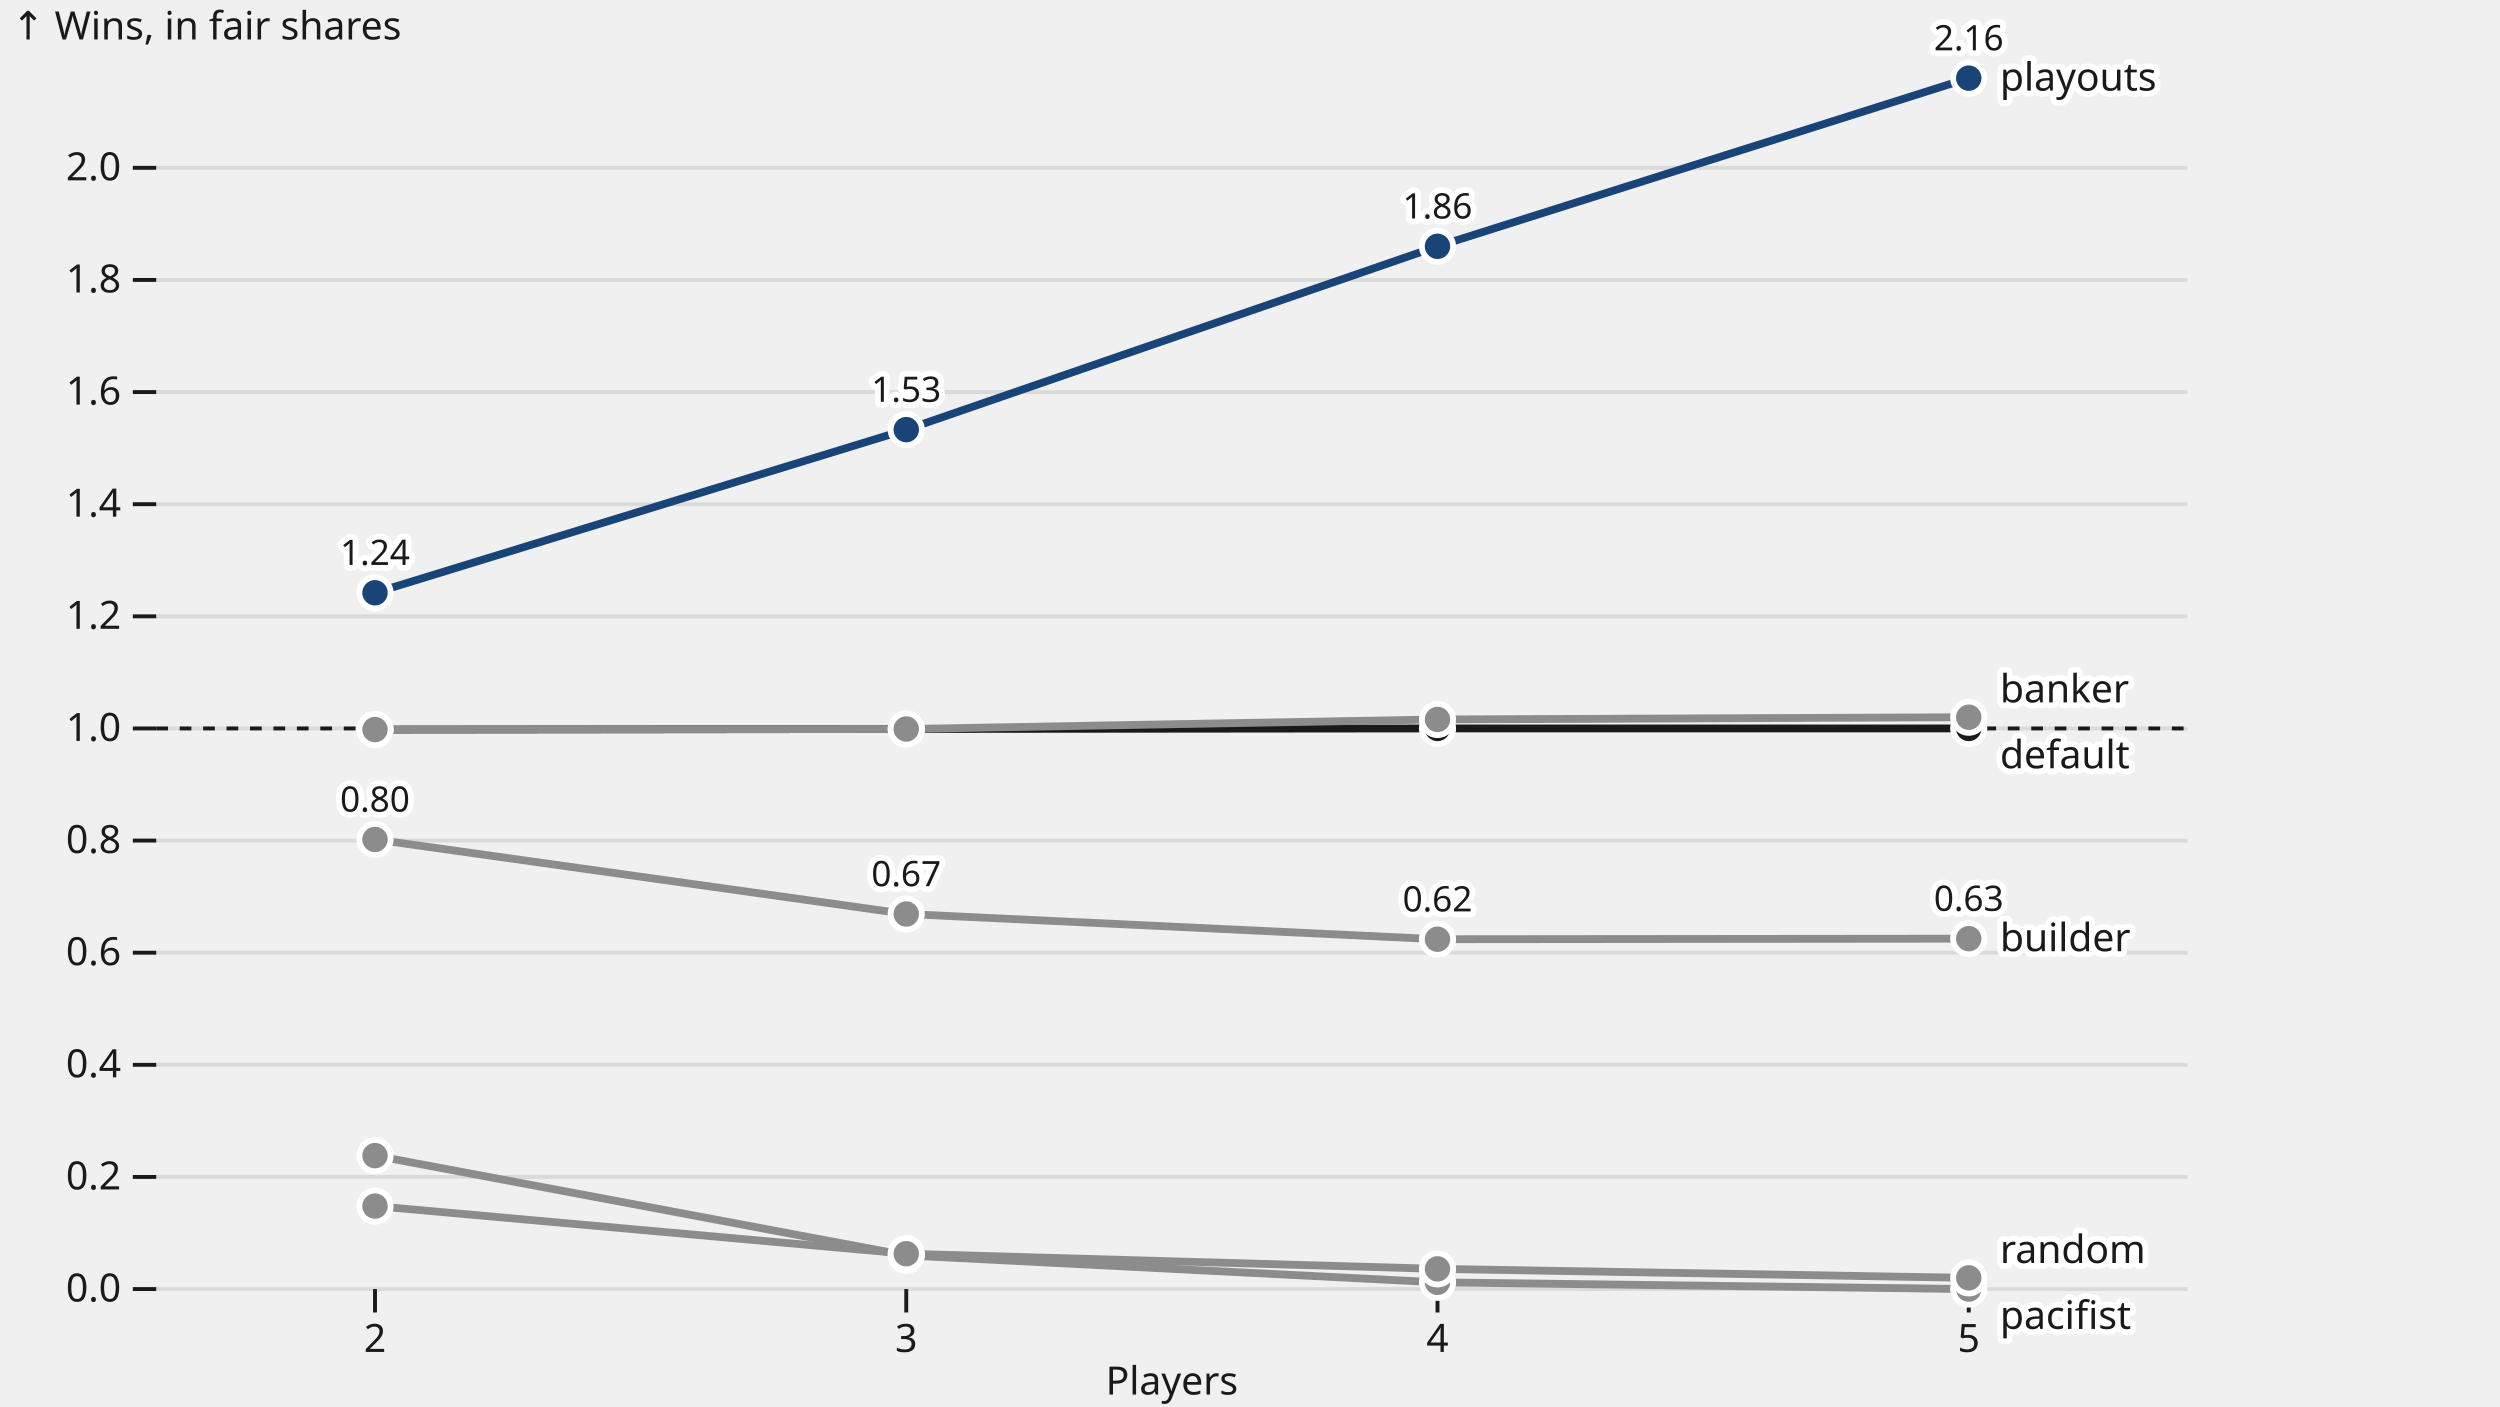
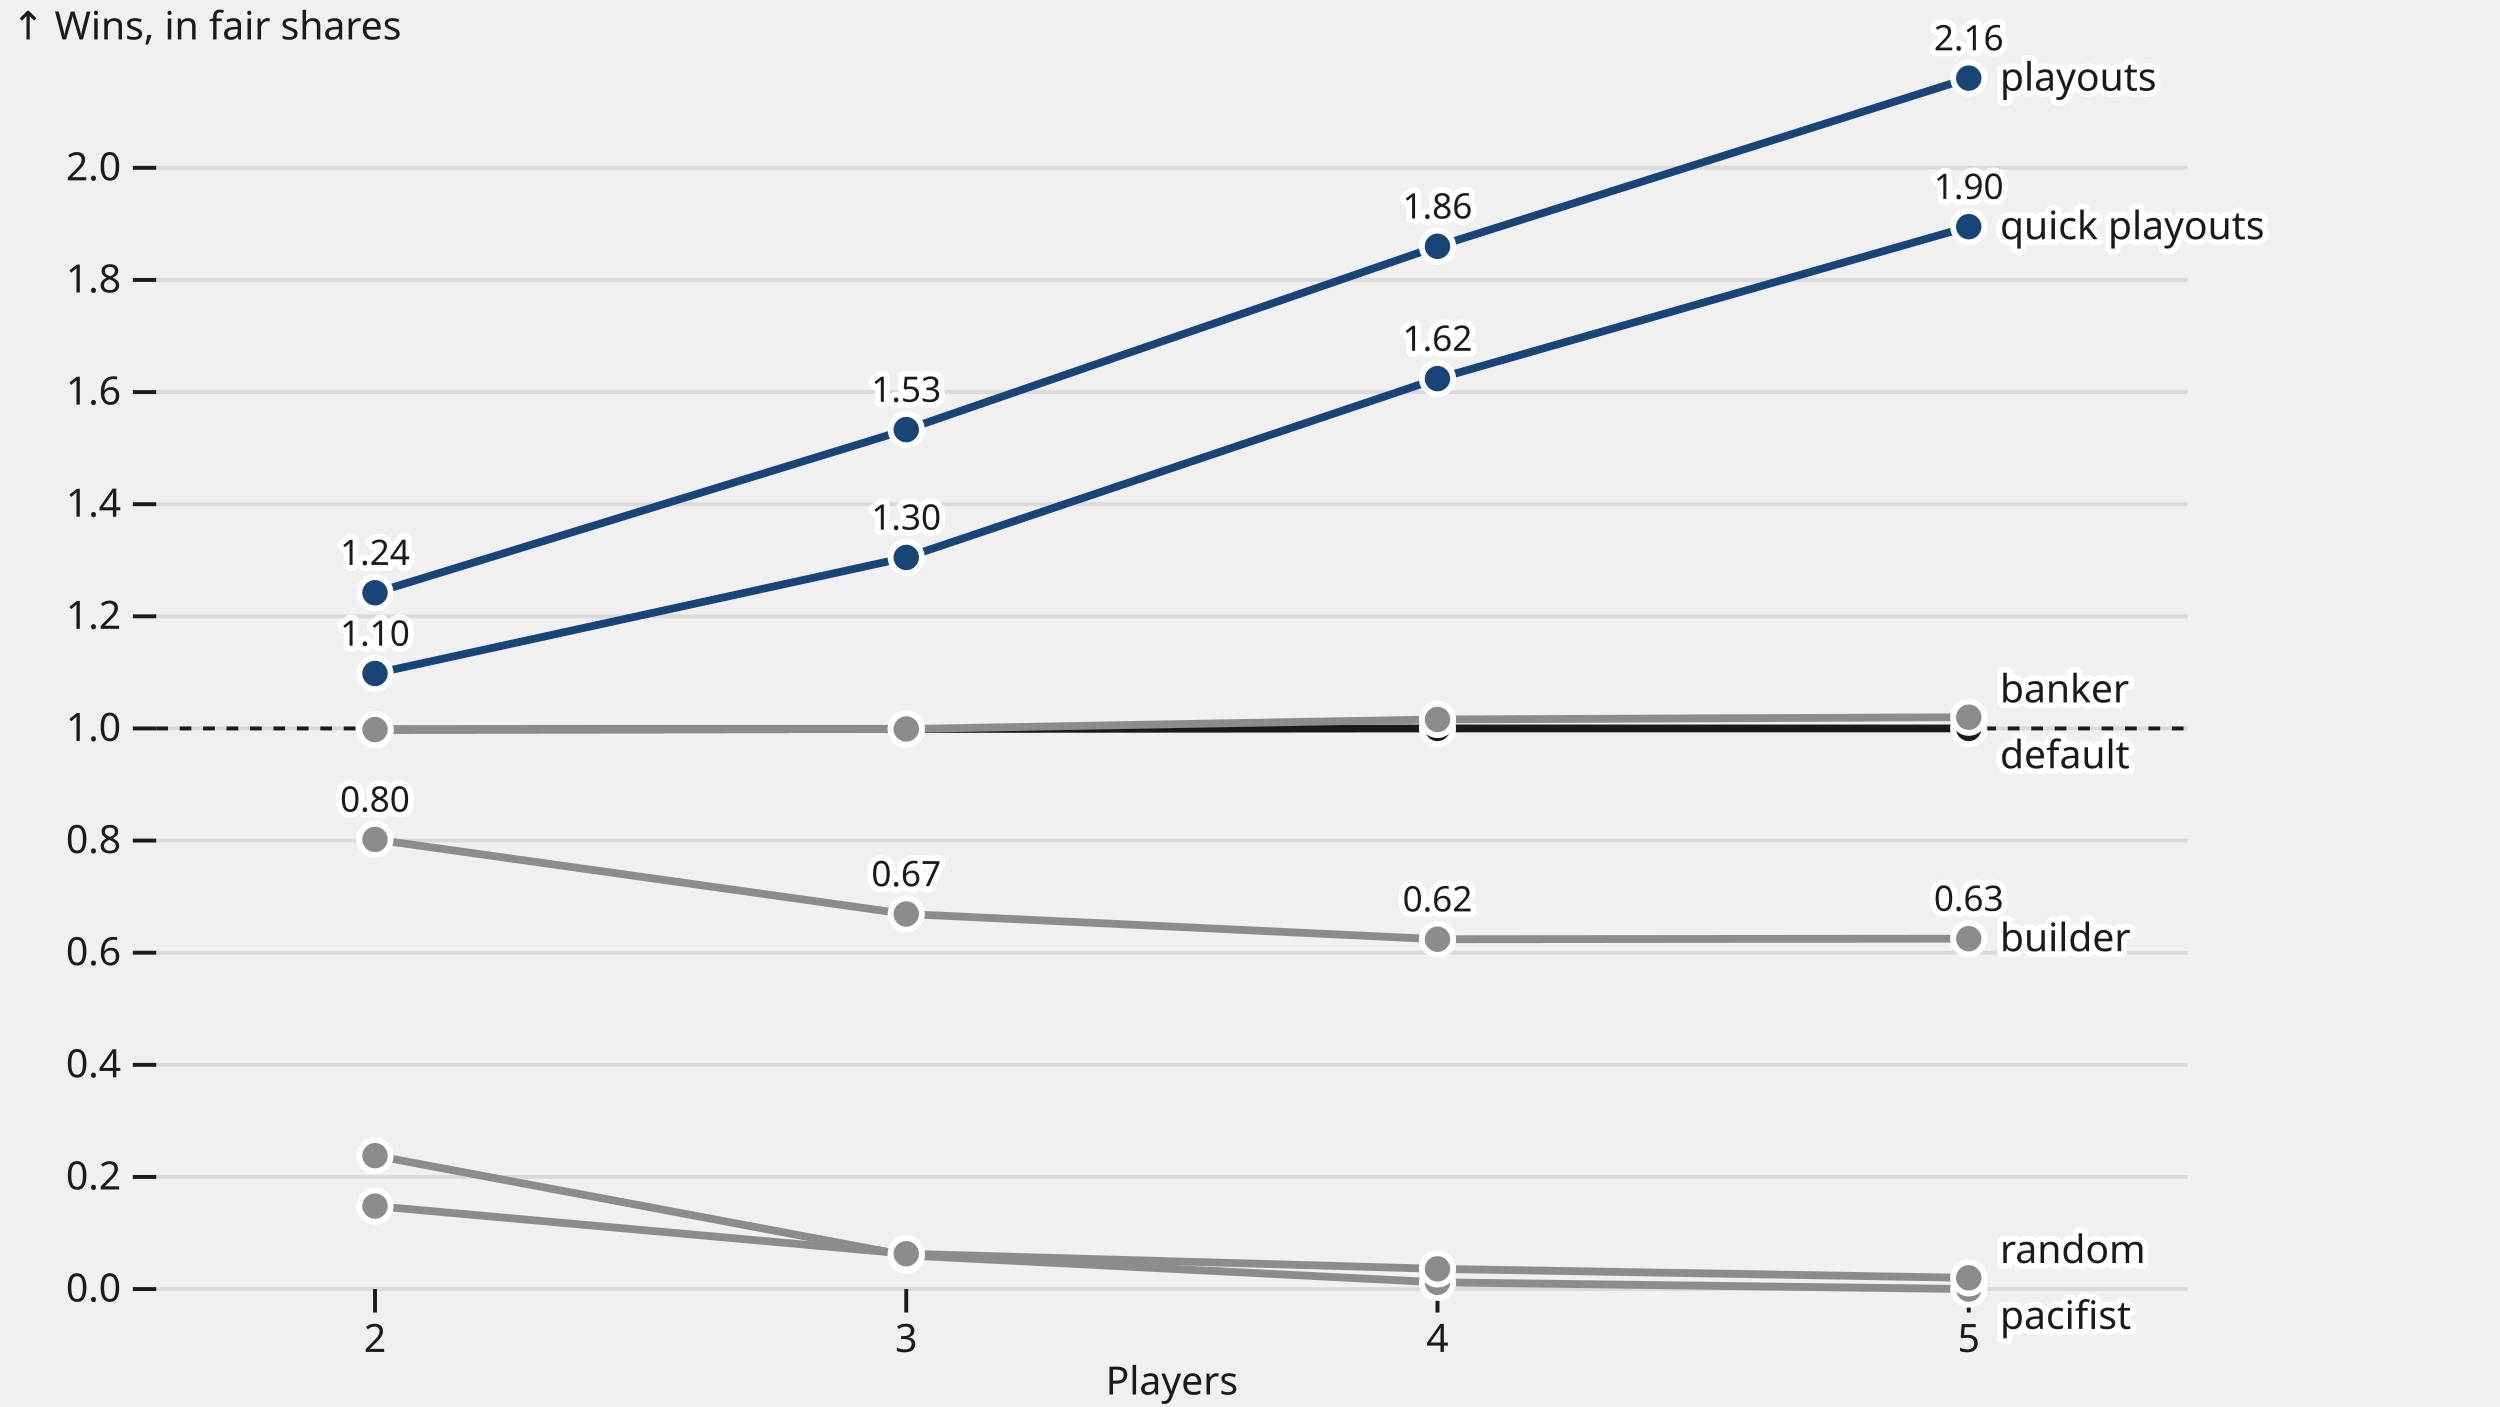
<svg xmlns="http://www.w3.org/2000/svg" class="plot-d6a7b5" fill="currentColor" font-family="system-ui, sans-serif" font-size="10" text-anchor="middle" width="640" height="360" viewBox="0 0 640 360" style="background: rgb(255, 255, 255); color: rgb(26, 26, 26);">
  <style>@media (prefers-color-scheme: dark) { :root { filter: invert(1) hue-rotate(180deg); background: none !important } }</style>
  <style>:where(.plot-d6a7b5) {
  --plot-background: white;
  display: block;
  height: auto;
  height: intrinsic;
  max-width: 100%;
}
:where(.plot-d6a7b5 text),
:where(.plot-d6a7b5 tspan) {
  white-space: pre;
}</style>
  <g aria-label="y-grid" aria-hidden="true" stroke="currentColor" stroke-opacity="0.1">
    <line x1="40" x2="560" y1="330" y2="330" />
    <line x1="40" x2="560" y1="301.296" y2="301.296" />
    <line x1="40" x2="560" y1="272.593" y2="272.593" />
    <line x1="40" x2="560" y1="243.889" y2="243.889" />
    <line x1="40" x2="560" y1="215.185" y2="215.185" />
    <line x1="40" x2="560" y1="186.481" y2="186.481" />
    <line x1="40" x2="560" y1="157.778" y2="157.778" />
    <line x1="40" x2="560" y1="129.074" y2="129.074" />
    <line x1="40" x2="560" y1="100.37" y2="100.37" />
    <line x1="40" x2="560" y1="71.667" y2="71.667" />
    <line x1="40" x2="560" y1="42.963" y2="42.963" />
  </g>
  <g aria-label="y-axis tick" aria-hidden="true" fill="none" stroke="currentColor">
    <path transform="translate(40,330)" d="M0,0L-6,0" />
    <path transform="translate(40,301.2963)" d="M0,0L-6,0" />
    <path transform="translate(40,272.5926)" d="M0,0L-6,0" />
    <path transform="translate(40,243.8889)" d="M0,0L-6,0" />
    <path transform="translate(40,215.1852)" d="M0,0L-6,0" />
    <path transform="translate(40,186.4815)" d="M0,0L-6,0" />
    <path transform="translate(40,157.7778)" d="M0,0L-6,0" />
    <path transform="translate(40,129.0741)" d="M0,0L-6,0" />
    <path transform="translate(40,100.3704)" d="M0,0L-6,0" />
    <path transform="translate(40,71.66667)" d="M0,0L-6,0" />
    <path transform="translate(40,42.96296)" d="M0,0L-6,0" />
  </g>
  <g aria-label="y-axis tick label" text-anchor="end" font-variant="tabular-nums" transform="translate(-9,0)">
    <text y="0.32em" transform="translate(40,330)">0.0</text>
    <text y="0.32em" transform="translate(40,301.2963)">0.2</text>
    <text y="0.32em" transform="translate(40,272.5926)">0.4</text>
    <text y="0.32em" transform="translate(40,243.8889)">0.6</text>
    <text y="0.32em" transform="translate(40,215.1852)">0.8</text>
    <text y="0.32em" transform="translate(40,186.4815)">1.0</text>
    <text y="0.32em" transform="translate(40,157.7778)">1.2</text>
    <text y="0.32em" transform="translate(40,129.0741)">1.4</text>
    <text y="0.32em" transform="translate(40,100.3704)">1.6</text>
    <text y="0.32em" transform="translate(40,71.66667)">1.8</text>
    <text y="0.32em" transform="translate(40,42.96296)">2.0</text>
  </g>
  <g aria-label="y-axis label" text-anchor="start" transform="translate(-37,-17)">
    <text y="0.71em" transform="translate(40,20)">↑ Wins, in fair shares</text>
  </g>
  <g aria-label="x-axis tick" aria-hidden="true" fill="none" stroke="currentColor">
    <path transform="translate(96,330)" d="M0,0L0,6" />
    <path transform="translate(232,330)" d="M0,0L0,6" />
    <path transform="translate(368,330)" d="M0,0L0,6" />
    <path transform="translate(504,330)" d="M0,0L0,6" />
  </g>
  <g aria-label="x-axis tick label" transform="translate(0,9)">
    <text y="0.71em" transform="translate(96,330)">2</text>
    <text y="0.71em" transform="translate(232,330)">3</text>
    <text y="0.71em" transform="translate(368,330)">4</text>
    <text y="0.71em" transform="translate(504,330)">5</text>
  </g>
  <g aria-label="x-axis label" transform="translate(0,27)">
    <text transform="translate(300,330)">Players</text>
  </g>
  <g aria-label="rule" stroke="#1a1a1a" stroke-dasharray="3,3">
    <line x1="40" x2="560" y1="186.481" y2="186.481" />
  </g>
  <g aria-label="line" fill="none" stroke-width="2" stroke-linejoin="round" stroke-linecap="round">
    <path stroke="#1a1a1a" d="M96,186.769L232,186.625L368,186.481L504,186.481" />
    <path stroke="#8c8c8c" d="M96,214.898L232,233.986L368,240.444L504,240.301" />
    <path stroke="#8c8c8c" d="M96,186.769L232,186.625L368,184.185L504,183.611" />
    <path stroke="#8c8c8c" d="M96,295.843L232,321.389L368,328.278L504,330" />
    <path stroke="#8c8c8c" d="M96,308.759L232,320.958L368,324.833L504,327.13" />
    <path stroke="#184477" d="M96,151.75L232,109.986L368,63.056L504,20" />
+     <path stroke="#184477" d="M96,172.417L232,142.708L368,96.926L504,58.032" />
  </g>
  <g aria-label="dot" stroke="#ffffff" stroke-width="1.5">
    <circle cx="96" cy="186.769" r="4" fill="#1a1a1a" />
    <circle cx="232" cy="186.625" r="4" fill="#1a1a1a" />
    <circle cx="368" cy="186.481" r="4" fill="#1a1a1a" />
    <circle cx="504" cy="186.481" r="4" fill="#1a1a1a" />
    <circle cx="96" cy="214.898" r="4" fill="#8c8c8c" />
    <circle cx="232" cy="233.986" r="4" fill="#8c8c8c" />
    <circle cx="368" cy="240.444" r="4" fill="#8c8c8c" />
    <circle cx="504" cy="240.301" r="4" fill="#8c8c8c" />
    <circle cx="96" cy="186.769" r="4" fill="#8c8c8c" />
    <circle cx="232" cy="186.625" r="4" fill="#8c8c8c" />
    <circle cx="368" cy="184.185" r="4" fill="#8c8c8c" />
    <circle cx="504" cy="183.611" r="4" fill="#8c8c8c" />
    <circle cx="96" cy="295.843" r="4" fill="#8c8c8c" />
    <circle cx="232" cy="321.389" r="4" fill="#8c8c8c" />
    <circle cx="368" cy="328.278" r="4" fill="#8c8c8c" />
    <circle cx="504" cy="330" r="4" fill="#8c8c8c" />
    <circle cx="96" cy="308.759" r="4" fill="#8c8c8c" />
    <circle cx="232" cy="320.958" r="4" fill="#8c8c8c" />
    <circle cx="368" cy="324.833" r="4" fill="#8c8c8c" />
    <circle cx="504" cy="327.13" r="4" fill="#8c8c8c" />
    <circle cx="96" cy="151.75" r="4" fill="#184477" />
    <circle cx="232" cy="109.986" r="4" fill="#184477" />
    <circle cx="368" cy="63.056" r="4" fill="#184477" />
    <circle cx="504" cy="20" r="4" fill="#184477" />
+     <circle cx="96" cy="172.417" r="4" fill="#184477" />
+     <circle cx="232" cy="142.708" r="4" fill="#184477" />
+     <circle cx="368" cy="96.926" r="4" fill="#184477" />
+     <circle cx="504" cy="58.032" r="4" fill="#184477" />
  </g>
  <g aria-label="text" stroke="#ffffff" stroke-width="3" stroke-linejoin="round" paint-order="stroke" font-size="9" transform="translate(0,-10)">
    <text y="0.32em" transform="translate(96,214.8981)">0.80</text>
    <text y="0.32em" transform="translate(232,233.9861)">0.67</text>
    <text y="0.32em" transform="translate(368,240.4444)">0.62</text>
    <text y="0.32em" transform="translate(504,240.3009)">0.63</text>
    <text y="0.32em" transform="translate(96,151.75)">1.24</text>
    <text y="0.32em" transform="translate(232,109.9861)">1.53</text>
    <text y="0.32em" transform="translate(368,63.05556)">1.86</text>
    <text y="0.32em" transform="translate(504,20)">2.16</text>
+     <text y="0.32em" transform="translate(96,172.4167)">1.10</text>
+     <text y="0.32em" transform="translate(232,142.7083)">1.30</text>
+     <text y="0.32em" transform="translate(368,96.92593)">1.62</text>
+     <text y="0.32em" transform="translate(504,58.03241)">1.90</text>
  </g>
  <g aria-label="text" stroke="#ffffff" stroke-width="3" stroke-linejoin="round" paint-order="stroke" text-anchor="start" transform="translate(8,-7)">
    <text y="0.32em" transform="translate(504,183.6111)">banker</text>
    <text y="0.32em" transform="translate(504,327.1296)">random</text>
  </g>
  <g aria-label="text" stroke="#ffffff" stroke-width="3" stroke-linejoin="round" paint-order="stroke" text-anchor="start" transform="translate(8,0)">
    <text y="0.32em" transform="translate(504,240.3009)">builder</text>
    <text y="0.32em" transform="translate(504,20)">playouts</text>
+     <text y="0.32em" transform="translate(504,58.03241)">quick playouts</text>
  </g>
  <g aria-label="text" stroke="#ffffff" stroke-width="3" stroke-linejoin="round" paint-order="stroke" text-anchor="start" transform="translate(8,7)">
    <text y="0.32em" transform="translate(504,186.4815)">default</text>
    <text y="0.32em" transform="translate(504,330)">pacifist</text>
  </g>
</svg>
